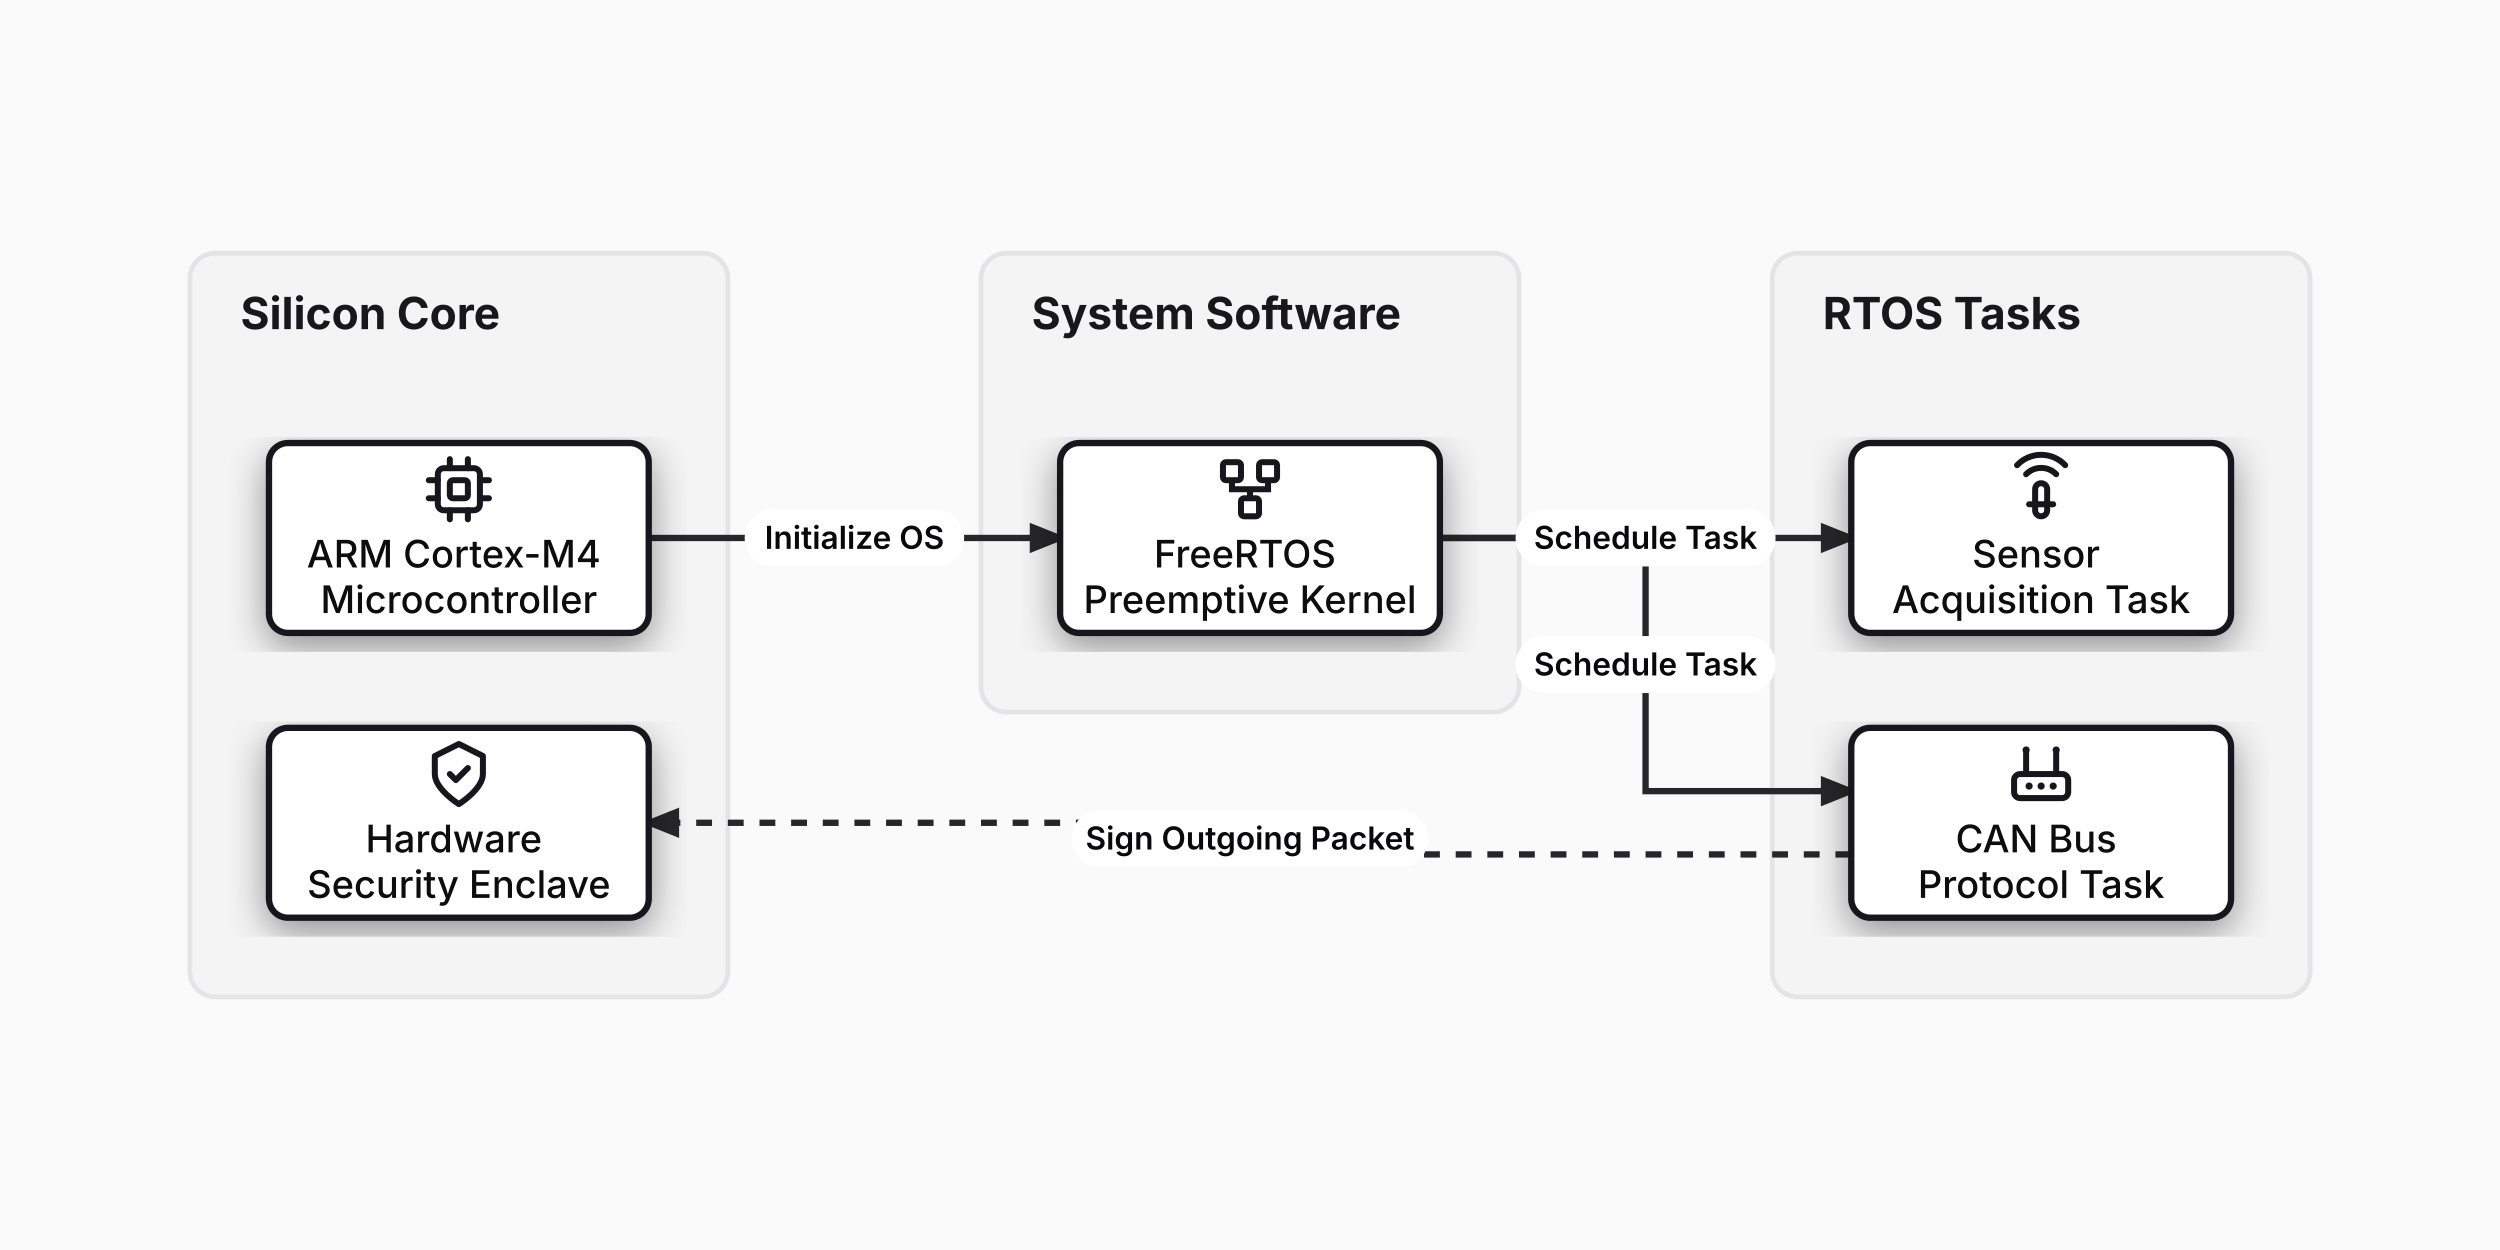
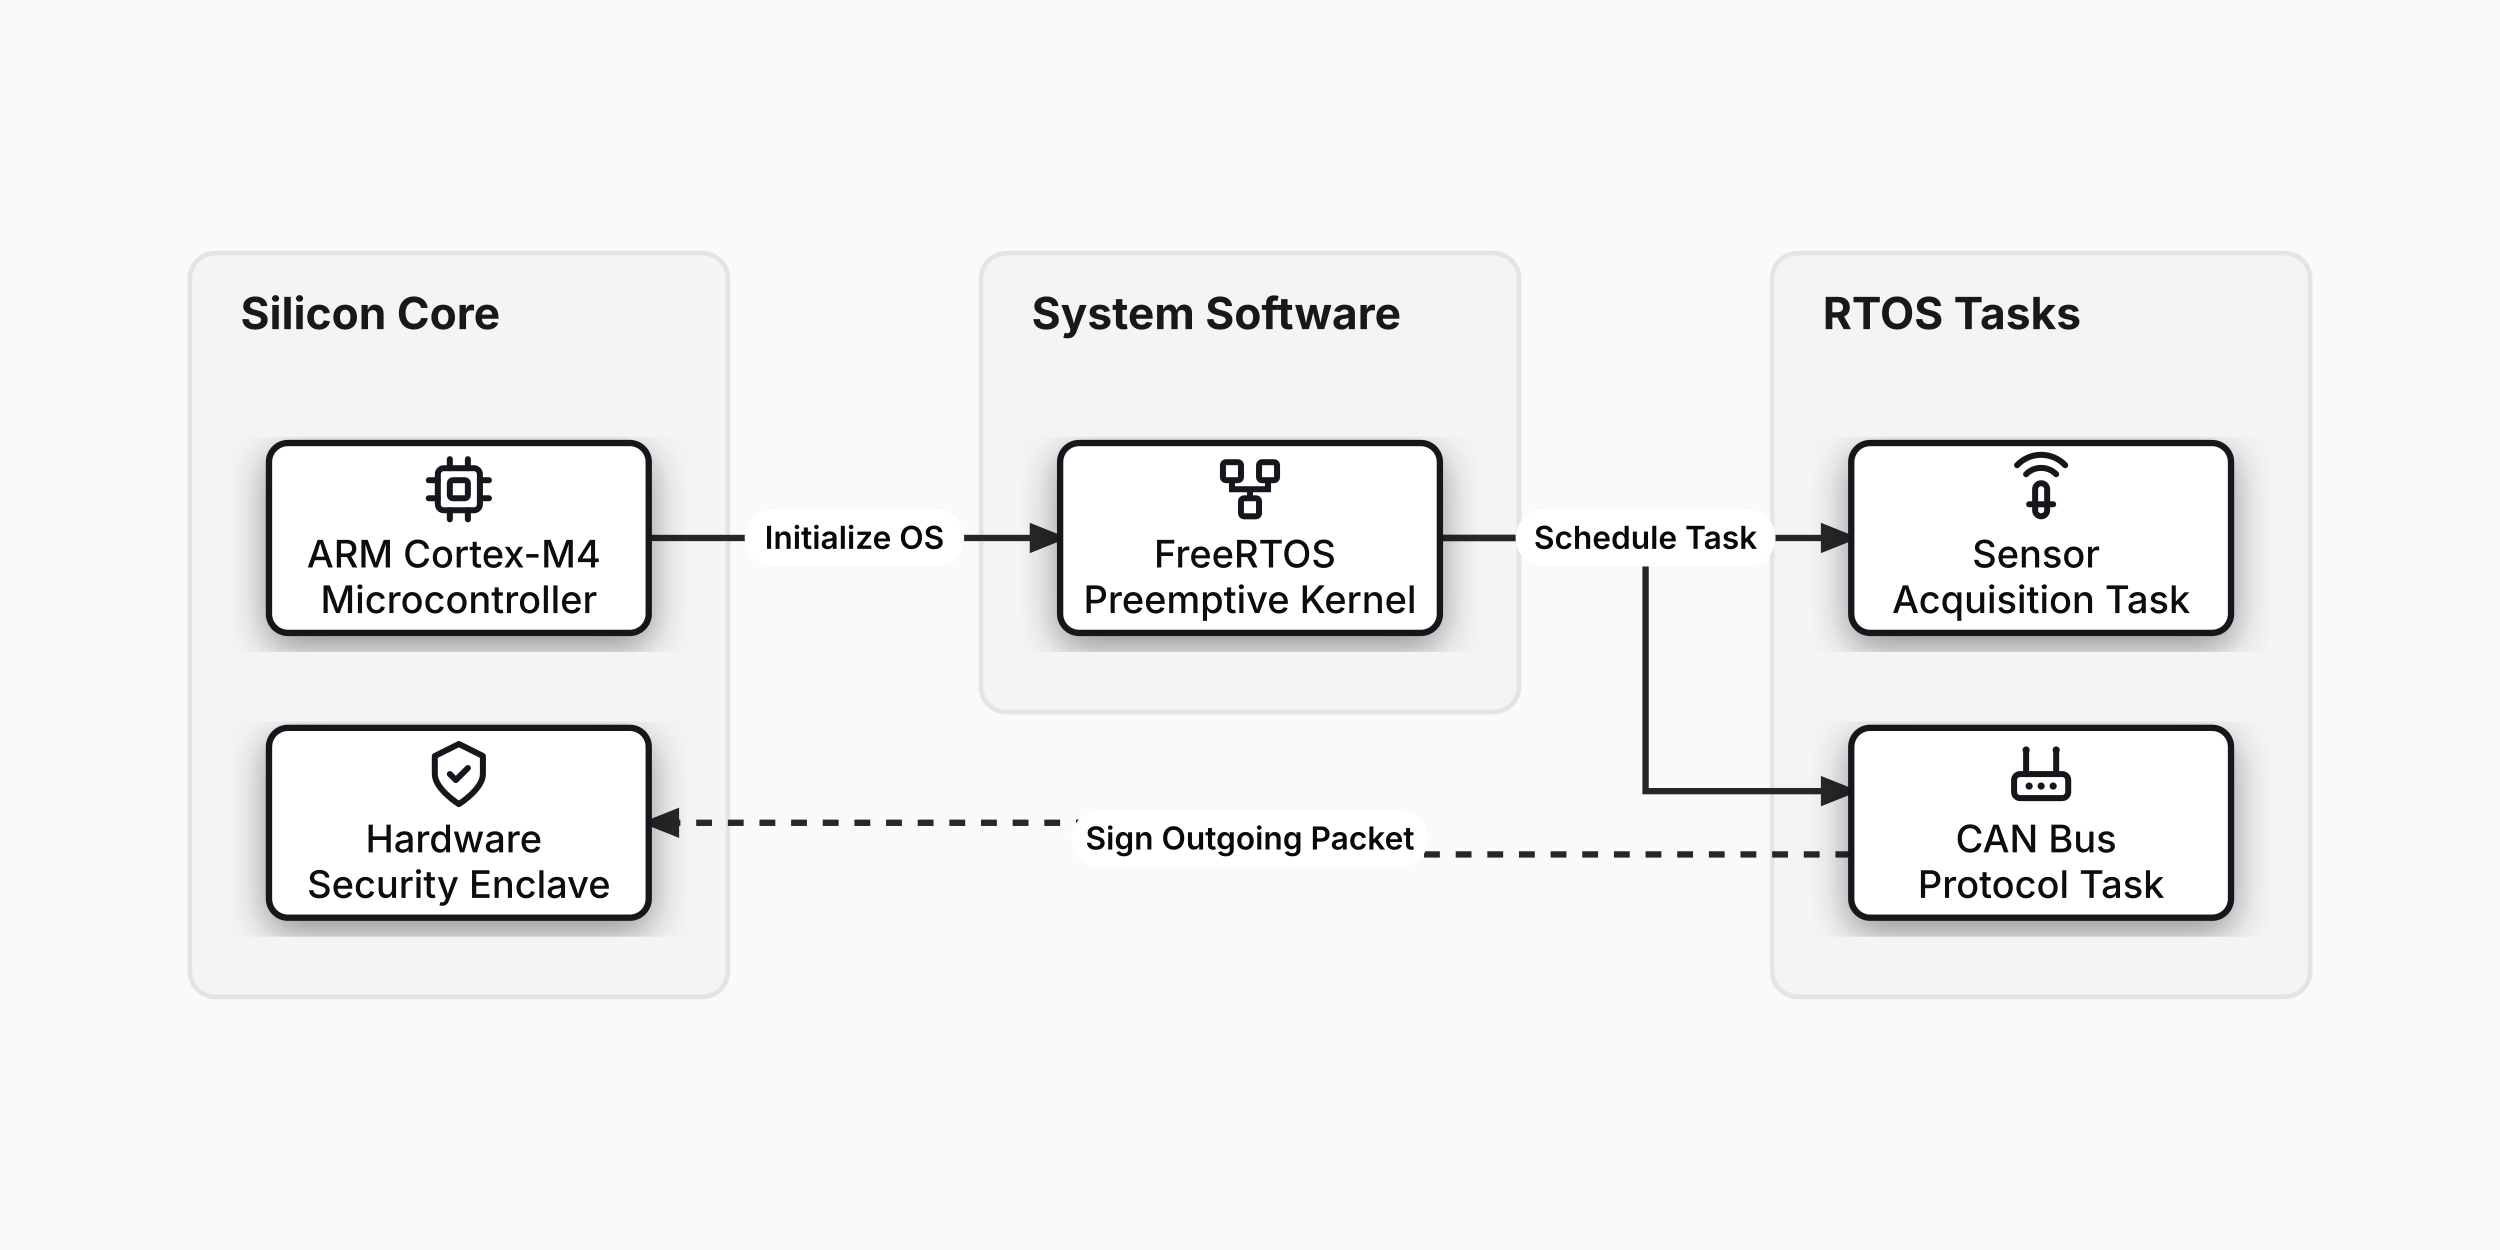
<svg xmlns="http://www.w3.org/2000/svg" viewBox="0 0 790 395" width="790" height="395">
  <defs>
    <marker id="arrow" viewBox="0 0 10 10" refX="8" refY="5" markerWidth="6" markerHeight="6" orient="auto-start-reverse">
      <path d="M 0 1 L 10 5 L 0 9 z" fill="#18181B" />
    </marker>
    <marker id="arrow-tail" viewBox="0 0 10 10" refX="2" refY="5" markerWidth="6" markerHeight="6" orient="auto">
      <path d="M 10 1 L 0 5 L 10 9 z" fill="#18181B" />
    </marker>
    <marker id="arrow-27272A" viewBox="0 0 10 10" refX="8" refY="5" markerWidth="6" markerHeight="6" orient="auto-start-reverse">
      <path d="M 0 1 L 10 5 L 0 9 z" fill="#27272A" />
    </marker>
    <marker id="arrow-27272A-tail" viewBox="0 0 10 10" refX="2" refY="5" markerWidth="6" markerHeight="6" orient="auto">
      <path d="M 10 1 L 0 5 L 10 9 z" fill="#27272A" />
    </marker>
    <filter id="shadow" x="-10%" y="-10%" width="120%" height="120%">
      <feDropShadow dx="0" dy="4" stdDeviation="6" flood-color="#000000" flood-opacity="0.4" />
    </filter>
  </defs>
  <rect width="100%" height="100%" fill="#FAFAFA" />
  <g id="group_1">
    <rect x="60.0" y="80.0" width="170.0" height="235.0" rx="8" fill="#F4F4F5" stroke="#E4E4E7" stroke-width="1.5" />
    <text x="76" y="104" fill="#18181B" font-family="Inter, -apple-system, BlinkMacSystemFont, 'Segoe UI', Roboto, sans-serif" font-size="14" font-weight="700" text-anchor="start">Silicon Core</text>
  </g>
  <g id="group_2">
    <rect x="310.0" y="80.0" width="170.0" height="145.0" rx="8" fill="#F4F4F5" stroke="#E4E4E7" stroke-width="1.5" />
    <text x="326" y="104" fill="#18181B" font-family="Inter, -apple-system, BlinkMacSystemFont, 'Segoe UI', Roboto, sans-serif" font-size="14" font-weight="700" text-anchor="start">System Software</text>
  </g>
  <g id="group_3">
    <rect x="560.0" y="80.0" width="170.0" height="235.0" rx="8" fill="#F4F4F5" stroke="#E4E4E7" stroke-width="1.5" />
    <text x="576" y="104" fill="#18181B" font-family="Inter, -apple-system, BlinkMacSystemFont, 'Segoe UI', Roboto, sans-serif" font-size="14" font-weight="700" text-anchor="start">RTOS Tasks</text>
  </g>
  <path d="M 205.0 170.0 L 335.0 170.0" fill="none" stroke="#27272A" stroke-width="2" marker-end="url(#arrow-27272A)" />
  <path d="M 455.0 170.0 L 585.0 170.0" fill="none" stroke="#27272A" stroke-width="2" marker-end="url(#arrow-27272A)" />
  <path d="M 455.0 170.0 L 520.0 170.0 L 520.0 250.0 L 585.0 250.0" fill="none" stroke="#27272A" stroke-width="2" marker-end="url(#arrow-27272A)" />
  <path d="M 585.0 270.0 L 395.0 270.0 L 395.0 260.0 L 205.0 260.0" fill="none" stroke="#27272A" stroke-width="2" stroke-dasharray="5,5" marker-end="url(#arrow-27272A)" />
  <g class="badge">
    <rect x="235.323" y="161.0" width="69.354" height="18.0" rx="9.0" fill="#FFFFFF" />
    <text x="270" y="173.44" fill="#09090B" font-family="Inter, -apple-system, BlinkMacSystemFont, 'Segoe UI', Roboto, sans-serif" font-size="10" font-weight="600" text-anchor="middle">Initialize OS</text>
  </g>
  <g class="badge">
    <rect x="478.926" y="161.0" width="82.147" height="18.0" rx="9.0" fill="#FFFFFF" />
    <text x="520" y="173.44" fill="#09090B" font-family="Inter, -apple-system, BlinkMacSystemFont, 'Segoe UI', Roboto, sans-serif" font-size="10" font-weight="600" text-anchor="middle">Schedule Task</text>
-   </g>
-   <g class="badge">
-     <rect x="478.926" y="201.0" width="82.147" height="18.0" rx="9.0" fill="#FFFFFF" />
-     <text x="520" y="213.44" fill="#09090B" font-family="Inter, -apple-system, BlinkMacSystemFont, 'Segoe UI', Roboto, sans-serif" font-size="10" font-weight="600" text-anchor="middle">Schedule Task</text>
  </g>
  <g class="badge">
    <rect x="338.636" y="256.0" width="112.729" height="18.0" rx="9.0" fill="#FFFFFF" />
    <text x="395" y="268.44" fill="#09090B" font-family="Inter, -apple-system, BlinkMacSystemFont, 'Segoe UI', Roboto, sans-serif" font-size="10" font-weight="600" text-anchor="middle">Sign Outgoing Packet</text>
  </g>
  <g id="arm_mcu" filter="url(#shadow)">
    <rect x="85.0" y="140.0" width="120.0" height="60.0" rx="6.0" fill="#FFFFFF" stroke="#18181B" stroke-width="2.0" />
    <g class="icon icon-chip" transform="translate(133.6, 143.2) scale(0.95)">
      <rect x="5" y="5" width="14" height="14" rx="2" fill="none" stroke="#18181B" stroke-width="2.0" />
      <rect x="9" y="9" width="6" height="6" rx="1" fill="none" stroke="#18181B" stroke-width="2.0" />
      <line x1="9" y1="2" x2="9" y2="5" stroke="#18181B" stroke-width="2.0" stroke-linecap="round" />
      <line x1="15" y1="2" x2="15" y2="5" stroke="#18181B" stroke-width="2.0" stroke-linecap="round" />
      <line x1="9" y1="19" x2="9" y2="22" stroke="#18181B" stroke-width="2.0" stroke-linecap="round" />
      <line x1="15" y1="19" x2="15" y2="22" stroke="#18181B" stroke-width="2.0" stroke-linecap="round" />
      <line x1="2" y1="9" x2="5" y2="9" stroke="#18181B" stroke-width="2.0" stroke-linecap="round" />
      <line x1="2" y1="15" x2="5" y2="15" stroke="#18181B" stroke-width="2.0" stroke-linecap="round" />
      <line x1="19" y1="9" x2="22" y2="9" stroke="#18181B" stroke-width="2.0" stroke-linecap="round" />
      <line x1="19" y1="15" x2="22" y2="15" stroke="#18181B" stroke-width="2.0" stroke-linecap="round" />
    </g>
    <text x="145" y="179.33" text-anchor="middle" fill="#09090B" font-family="Inter, -apple-system, BlinkMacSystemFont, 'Segoe UI', Roboto, sans-serif" font-size="12" font-weight="500">
      <tspan x="145" dy="0">ARM Cortex-M4</tspan>
      <tspan x="145" dy="14.4">Microcontroller</tspan>
    </text>
  </g>
  <g id="crypto" filter="url(#shadow)">
    <rect x="85.0" y="230.0" width="120.0" height="60.0" rx="6.0" fill="#FFFFFF" stroke="#18181B" stroke-width="2.0" />
    <g class="icon icon-shield" transform="translate(133.6, 233.2) scale(0.95)">
      <path d="M 12 2 L 20 6 V 12 C 20 17 12 22 12 22 C 12 22 4 17 4 12 V 6 Z" fill="none" stroke="#18181B" stroke-width="2.0" stroke-linejoin="round" />
      <polyline points="9,12 11,14 15,10" fill="none" stroke="#18181B" stroke-width="2.0" stroke-linecap="round" stroke-linejoin="round" />
    </g>
    <text x="145" y="269.33" text-anchor="middle" fill="#09090B" font-family="Inter, -apple-system, BlinkMacSystemFont, 'Segoe UI', Roboto, sans-serif" font-size="12" font-weight="500">
      <tspan x="145" dy="0">Hardware</tspan>
      <tspan x="145" dy="14.4">Security Enclave</tspan>
    </text>
  </g>
  <g id="freertos" filter="url(#shadow)">
    <rect x="335.0" y="140.0" width="120.0" height="60.0" rx="6.0" fill="#FFFFFF" stroke="#18181B" stroke-width="2.0" />
    <g class="icon icon-workflow" transform="translate(383.6, 143.2) scale(0.95)">
      <rect x="3" y="3" width="6" height="6" rx="1" fill="none" stroke="#18181B" stroke-width="2.0" />
      <rect x="15" y="3" width="6" height="6" rx="1" fill="none" stroke="#18181B" stroke-width="2.0" />
      <rect x="9" y="15" width="6" height="6" rx="1" fill="none" stroke="#18181B" stroke-width="2.0" />
      <path d="M 6 9 V 12 H 12 V 15 M 18 9 V 12 H 12" fill="none" stroke="#18181B" stroke-width="2.0" />
    </g>
    <text x="395" y="179.33" text-anchor="middle" fill="#09090B" font-family="Inter, -apple-system, BlinkMacSystemFont, 'Segoe UI', Roboto, sans-serif" font-size="12" font-weight="500">
      <tspan x="395" dy="0">FreeRTOS</tspan>
      <tspan x="395" dy="14.4">Preemptive Kernel</tspan>
    </text>
  </g>
  <g id="task_sensor" filter="url(#shadow)">
    <rect x="585.0" y="140.0" width="120.0" height="60.0" rx="6.0" fill="#FFFFFF" stroke="#18181B" stroke-width="2.0" />
    <g class="icon icon-sensor" transform="translate(633.6, 143.2) scale(0.95)">
      <path d="M 4 4 A 11 11 0 0 1 20 4" fill="none" stroke="#18181B" stroke-width="2.0" stroke-linecap="round" />
      <path d="M 7 7 A 7 7 0 0 1 17 7" fill="none" stroke="#18181B" stroke-width="2.0" stroke-linecap="round" />
      <rect x="10" y="10" width="4" height="11" rx="2" fill="none" stroke="#18181B" stroke-width="2.0" />
      <line x1="8" y1="17" x2="16" y2="17" stroke="#18181B" stroke-width="2.0" stroke-linecap="round" />
    </g>
    <text x="645" y="179.33" text-anchor="middle" fill="#09090B" font-family="Inter, -apple-system, BlinkMacSystemFont, 'Segoe UI', Roboto, sans-serif" font-size="12" font-weight="500">
      <tspan x="645" dy="0">Sensor</tspan>
      <tspan x="645" dy="14.4">Acquisition Task</tspan>
    </text>
  </g>
  <g id="task_comms" filter="url(#shadow)">
    <rect x="585.0" y="230.0" width="120.0" height="60.0" rx="6.0" fill="#FFFFFF" stroke="#18181B" stroke-width="2.0" />
    <g class="icon icon-router" transform="translate(633.6, 233.2) scale(0.95)">
      <rect x="3" y="12" width="18" height="8" rx="2" fill="none" stroke="#18181B" stroke-width="2.0" />
      <line x1="7" y1="12" x2="7" y2="5" stroke="#18181B" stroke-width="2.0" stroke-linecap="round" />
      <line x1="17" y1="12" x2="17" y2="5" stroke="#18181B" stroke-width="2.0" stroke-linecap="round" />
      <circle cx="7" cy="4" r="1.2" fill="#18181B" />
      <circle cx="17" cy="4" r="1.2" fill="#18181B" />
      <circle cx="8" cy="16" r="1.2" fill="#18181B" />
      <circle cx="12" cy="16" r="1.2" fill="#18181B" />
      <circle cx="16" cy="16" r="1.2" fill="#18181B" />
    </g>
    <text x="645" y="269.33" text-anchor="middle" fill="#09090B" font-family="Inter, -apple-system, BlinkMacSystemFont, 'Segoe UI', Roboto, sans-serif" font-size="12" font-weight="500">
      <tspan x="645" dy="0">CAN Bus</tspan>
      <tspan x="645" dy="14.4">Protocol Task</tspan>
    </text>
  </g>
</svg>
